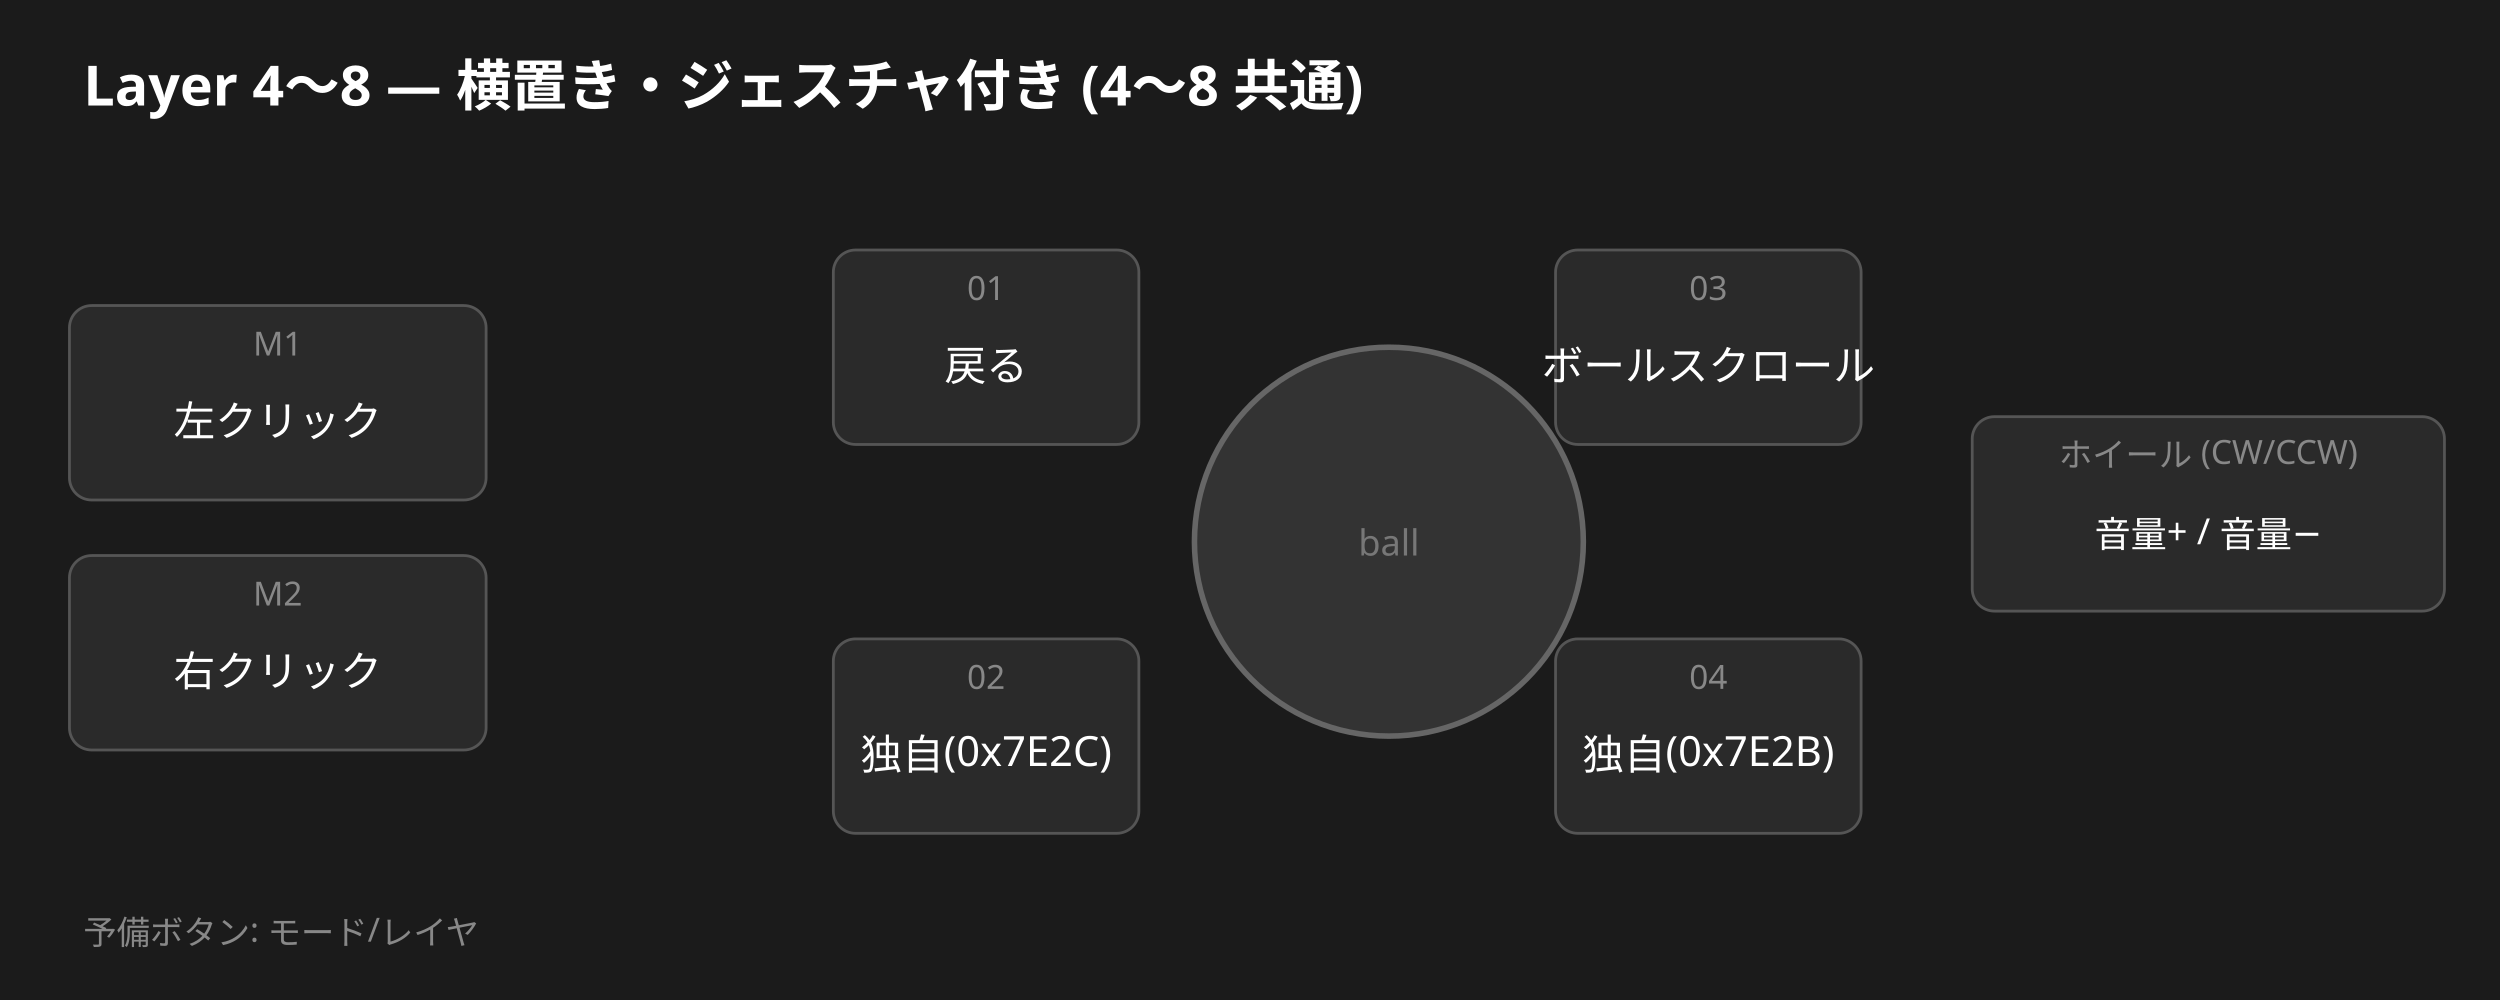
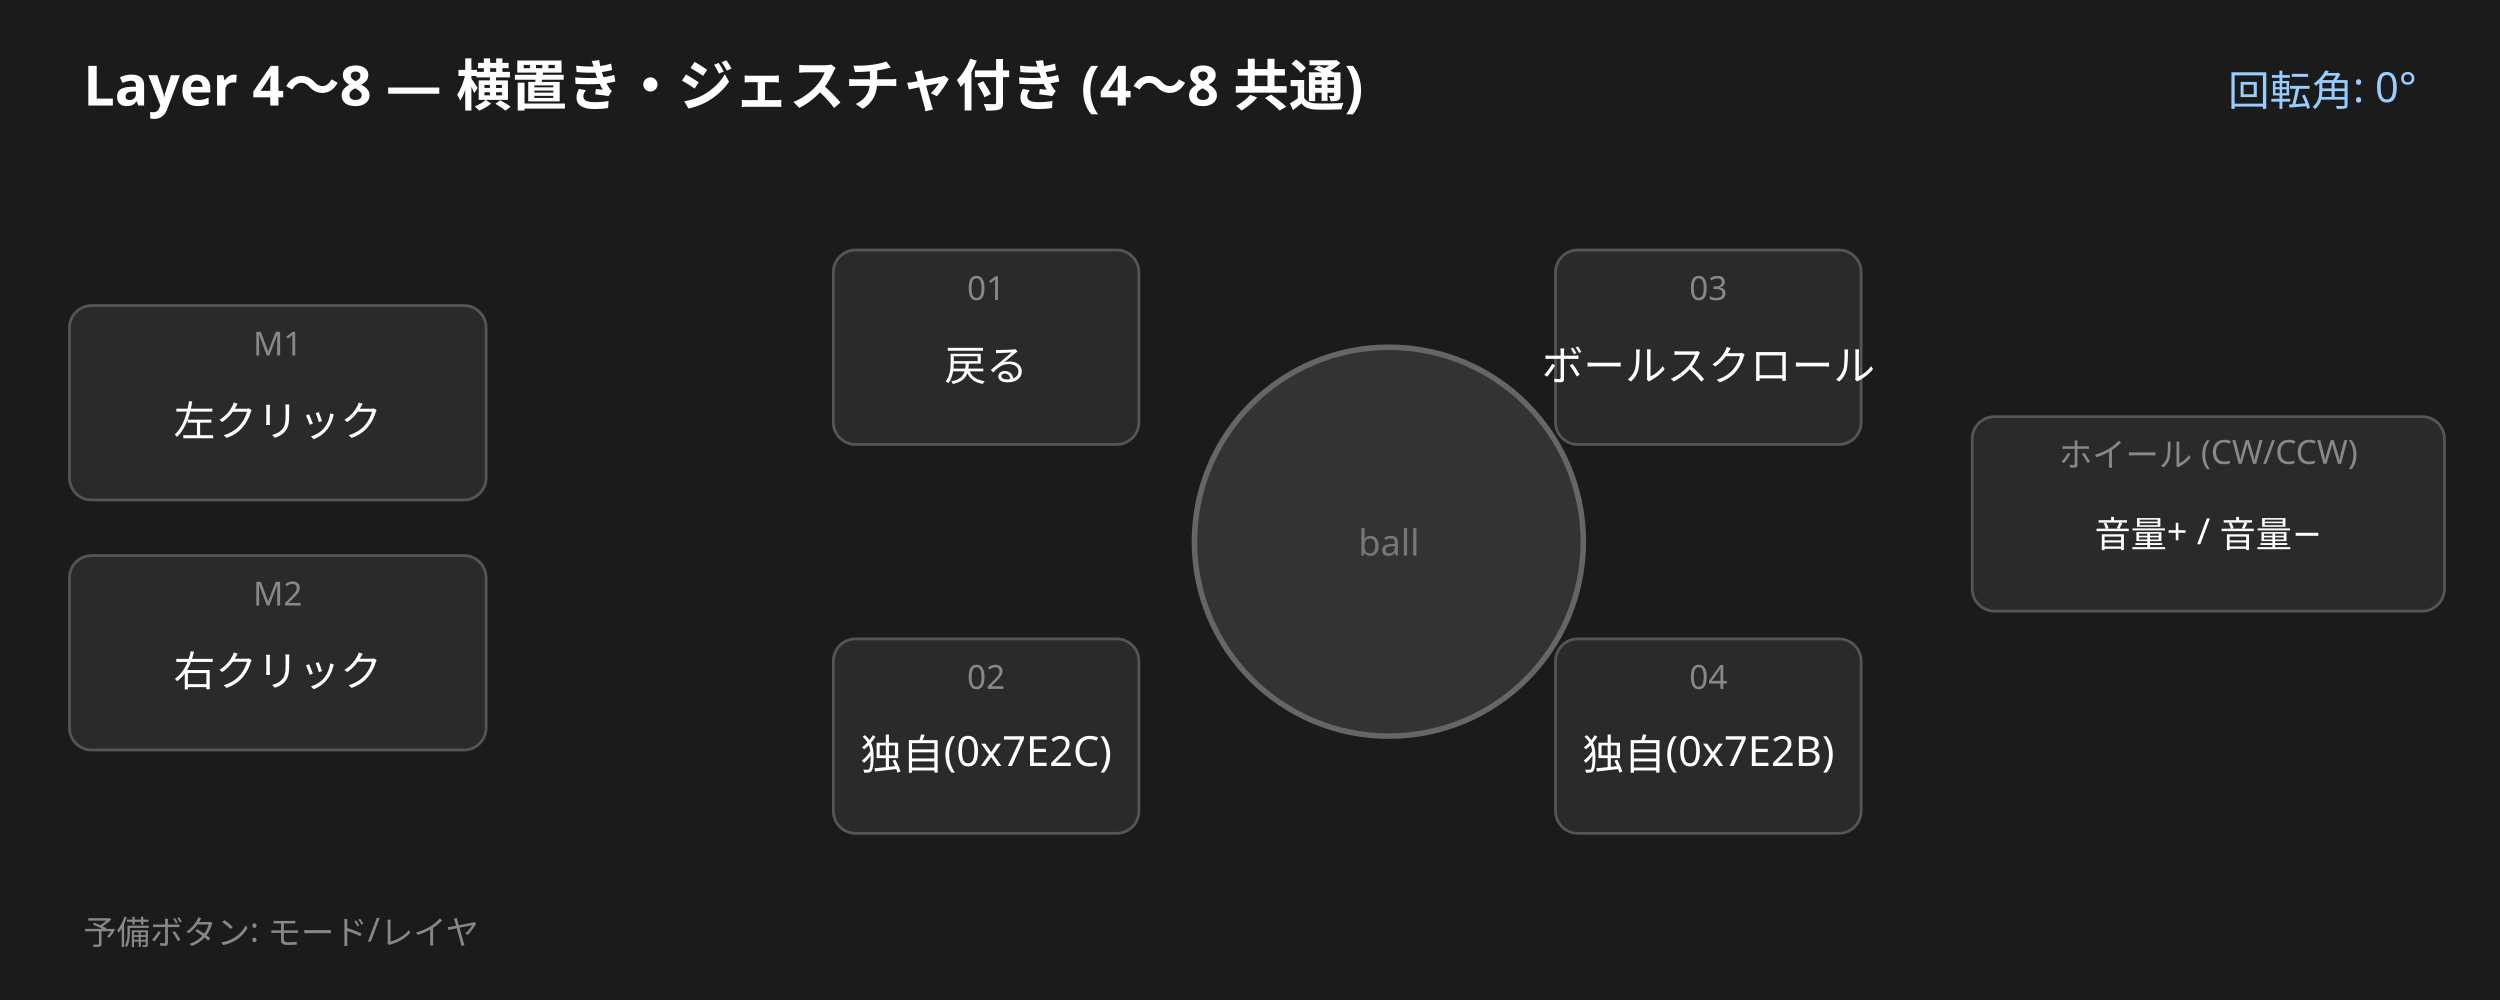
<svg xmlns="http://www.w3.org/2000/svg" width="900" height="360" viewBox="0 0 900 360" font-family="sans-serif">
  <rect width="900" height="360" fill="#1b1b1b" />
  <text x="30" y="38" fill="#fff" font-size="20" font-weight="bold">Layer 4〜8 — 横置き・ジェスチャ付き (4〜8 共通)</text>
+   <text x="870" y="38" fill="#9cf" font-size="15" text-anchor="end">回転角: 0°</text>
  <rect x="25" y="110" width="150" height="70" rx="8" fill="#2a2a2a" stroke="#555" />
  <text x="100" y="128" fill="#888" font-size="12" text-anchor="middle">M1</text>
  <text x="100" y="157" fill="#fff" font-size="15" text-anchor="middle">左クリック</text>
  <rect x="25" y="200" width="150" height="70" rx="8" fill="#2a2a2a" stroke="#555" />
  <text x="100" y="218" fill="#888" font-size="12" text-anchor="middle">M2</text>
  <text x="100" y="247" fill="#fff" font-size="15" text-anchor="middle">右クリック</text>
  <rect x="300" y="90" width="110" height="70" rx="8" fill="#2a2a2a" stroke="#555" />
  <text x="355" y="108" fill="#888" font-size="12" text-anchor="middle">01</text>
  <text x="355" y="137" fill="#fff" font-size="15" text-anchor="middle">戻る</text>
  <rect x="300" y="230" width="110" height="70" rx="8" fill="#2a2a2a" stroke="#555" />
  <text x="355" y="248" fill="#888" font-size="12" text-anchor="middle">02</text>
  <text x="355" y="277" fill="#fff" font-size="15" text-anchor="middle">独自(0x7E2C)</text>
  <circle cx="500" cy="195" r="70" fill="#333" stroke="#666" stroke-width="2" />
  <text x="500" y="200" fill="#777" font-size="13" text-anchor="middle">ball</text>
  <rect x="560" y="90" width="110" height="70" rx="8" fill="#2a2a2a" stroke="#555" />
  <text x="615" y="108" fill="#888" font-size="12" text-anchor="middle">03</text>
  <text x="615" y="137" fill="#fff" font-size="15" text-anchor="middle">ボールスクロール</text>
  <rect x="560" y="230" width="110" height="70" rx="8" fill="#2a2a2a" stroke="#555" />
  <text x="615" y="248" fill="#888" font-size="12" text-anchor="middle">04</text>
  <text x="615" y="277" fill="#fff" font-size="15" text-anchor="middle">独自(0x7E2B)</text>
  <rect x="710" y="150" width="170" height="70" rx="8" fill="#2a2a2a" stroke="#555" />
  <text x="795" y="168" fill="#888" font-size="12" text-anchor="middle">ホイール (CW/CCW)</text>
  <text x="795" y="197" fill="#fff" font-size="13" text-anchor="middle">音量+ / 音量−</text>
  <text x="30" y="340" fill="#888" font-size="12">予備ボタン: モード/レイヤ</text>
</svg>
